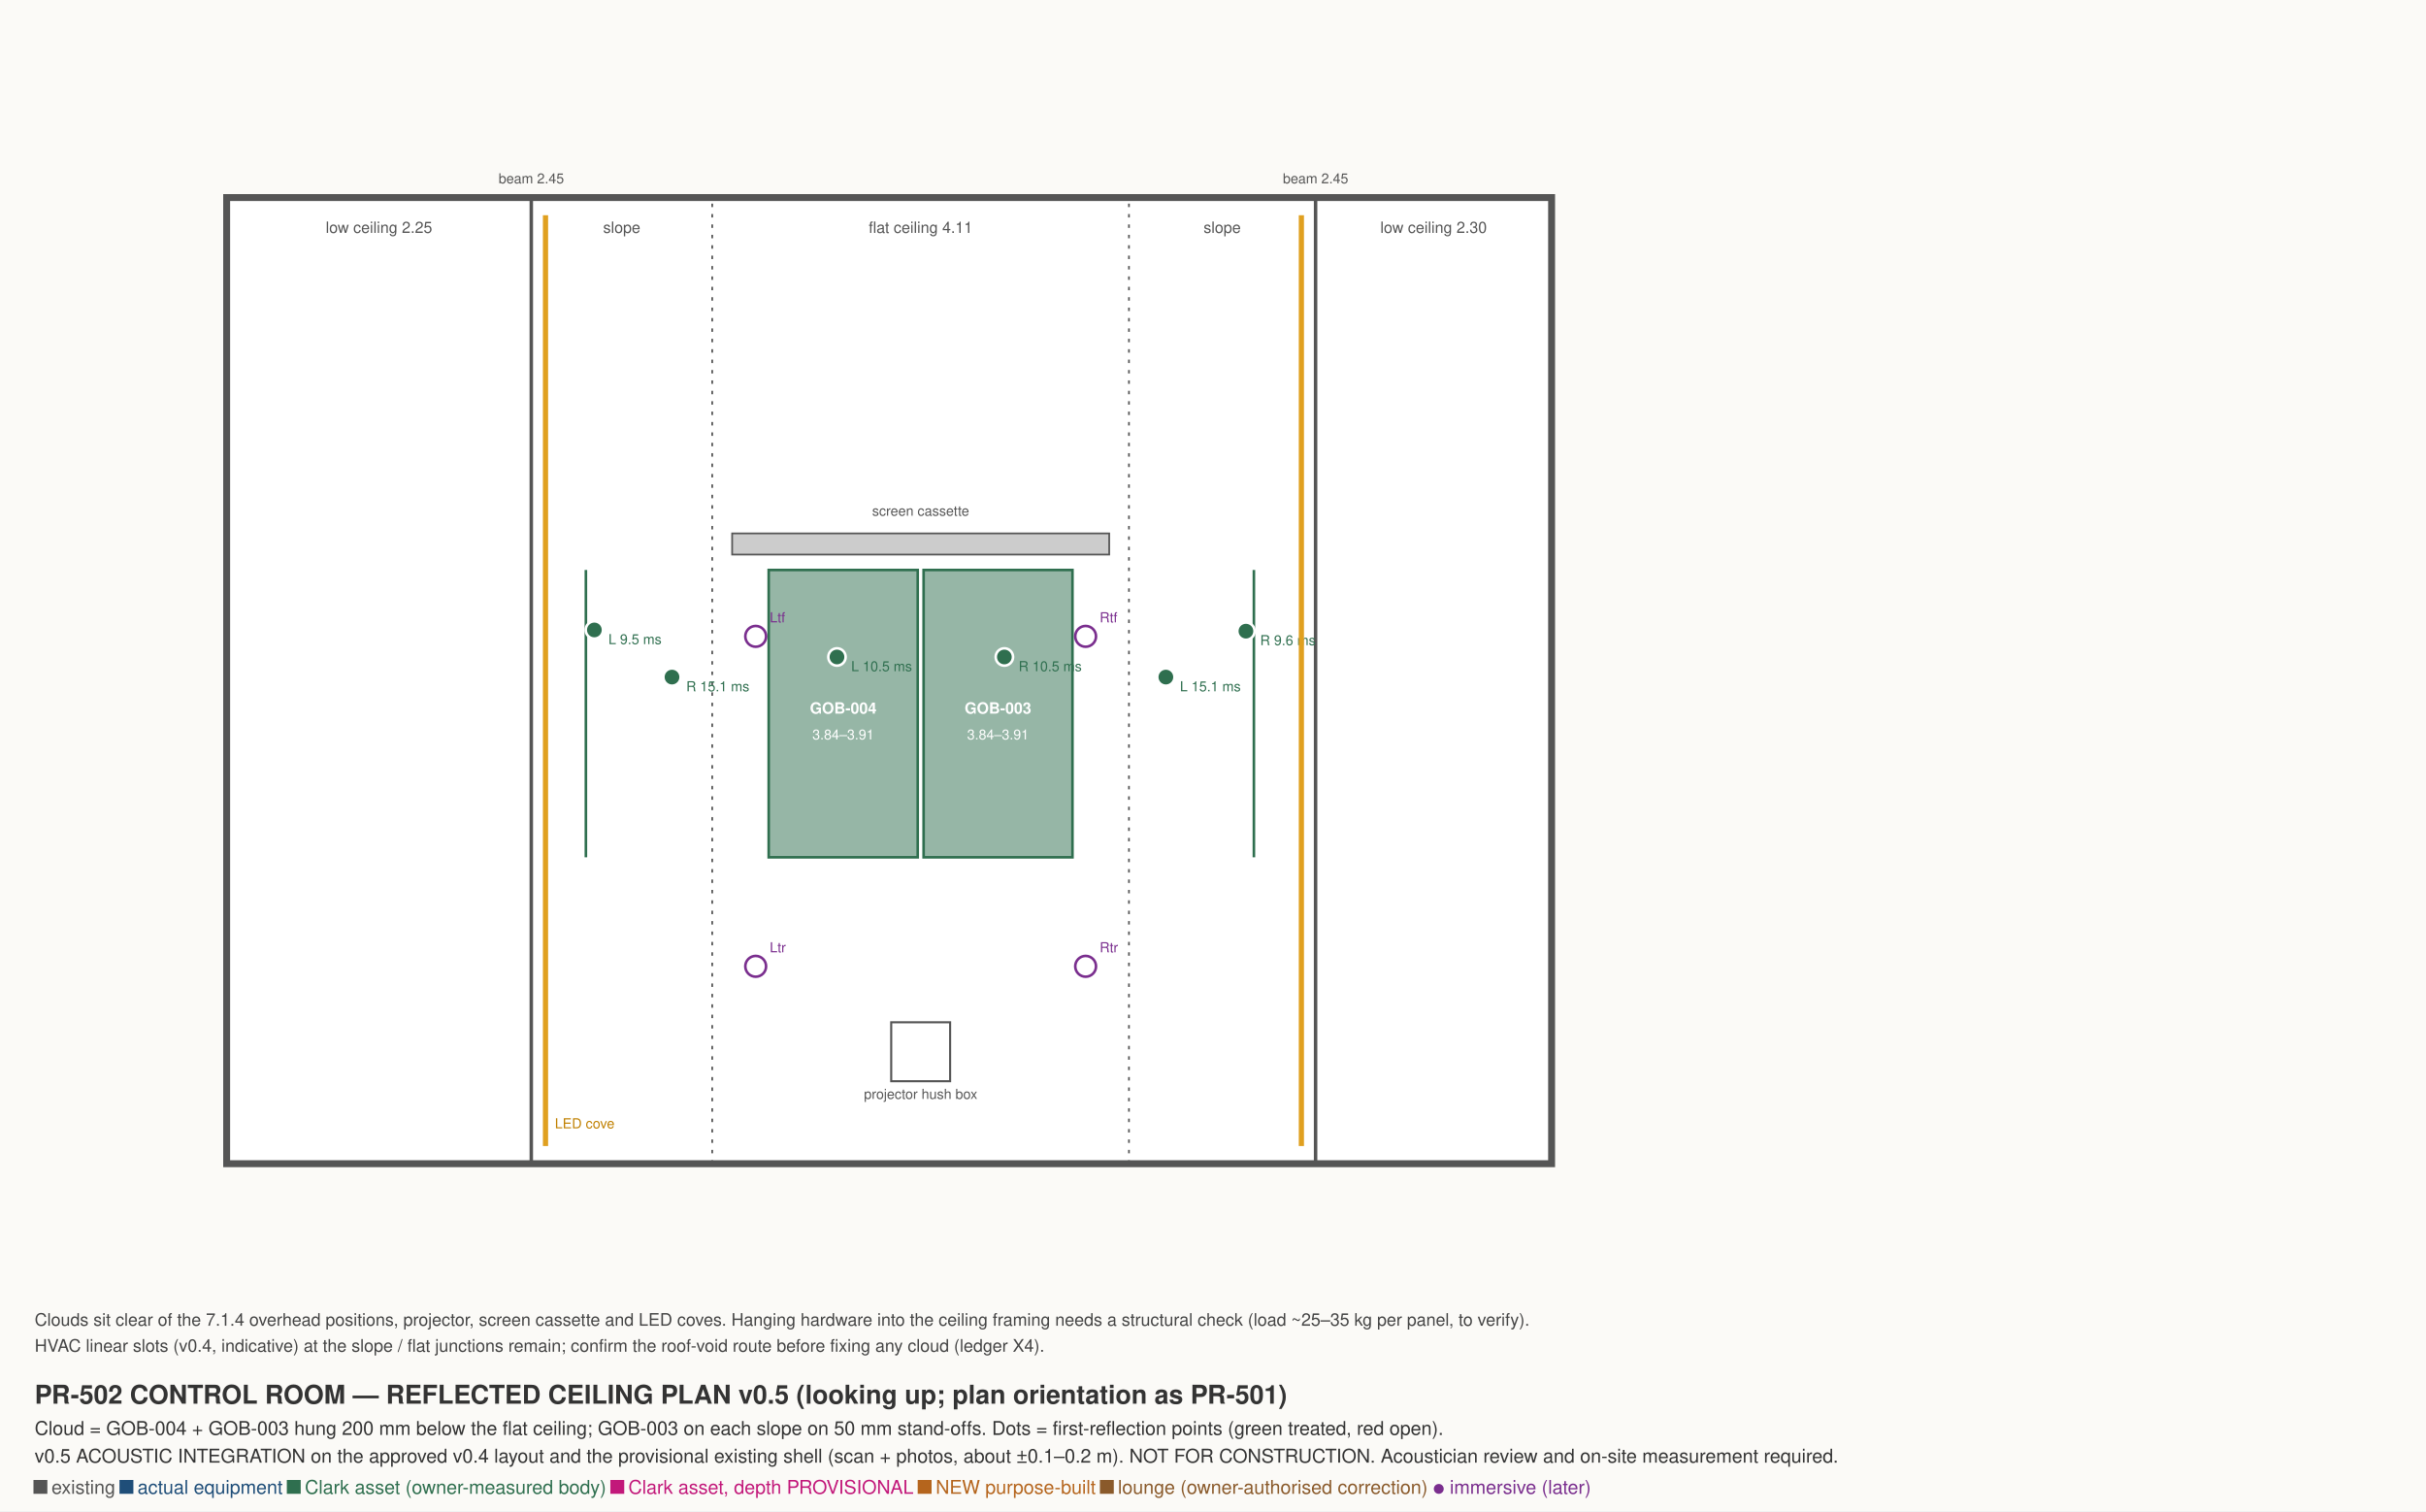
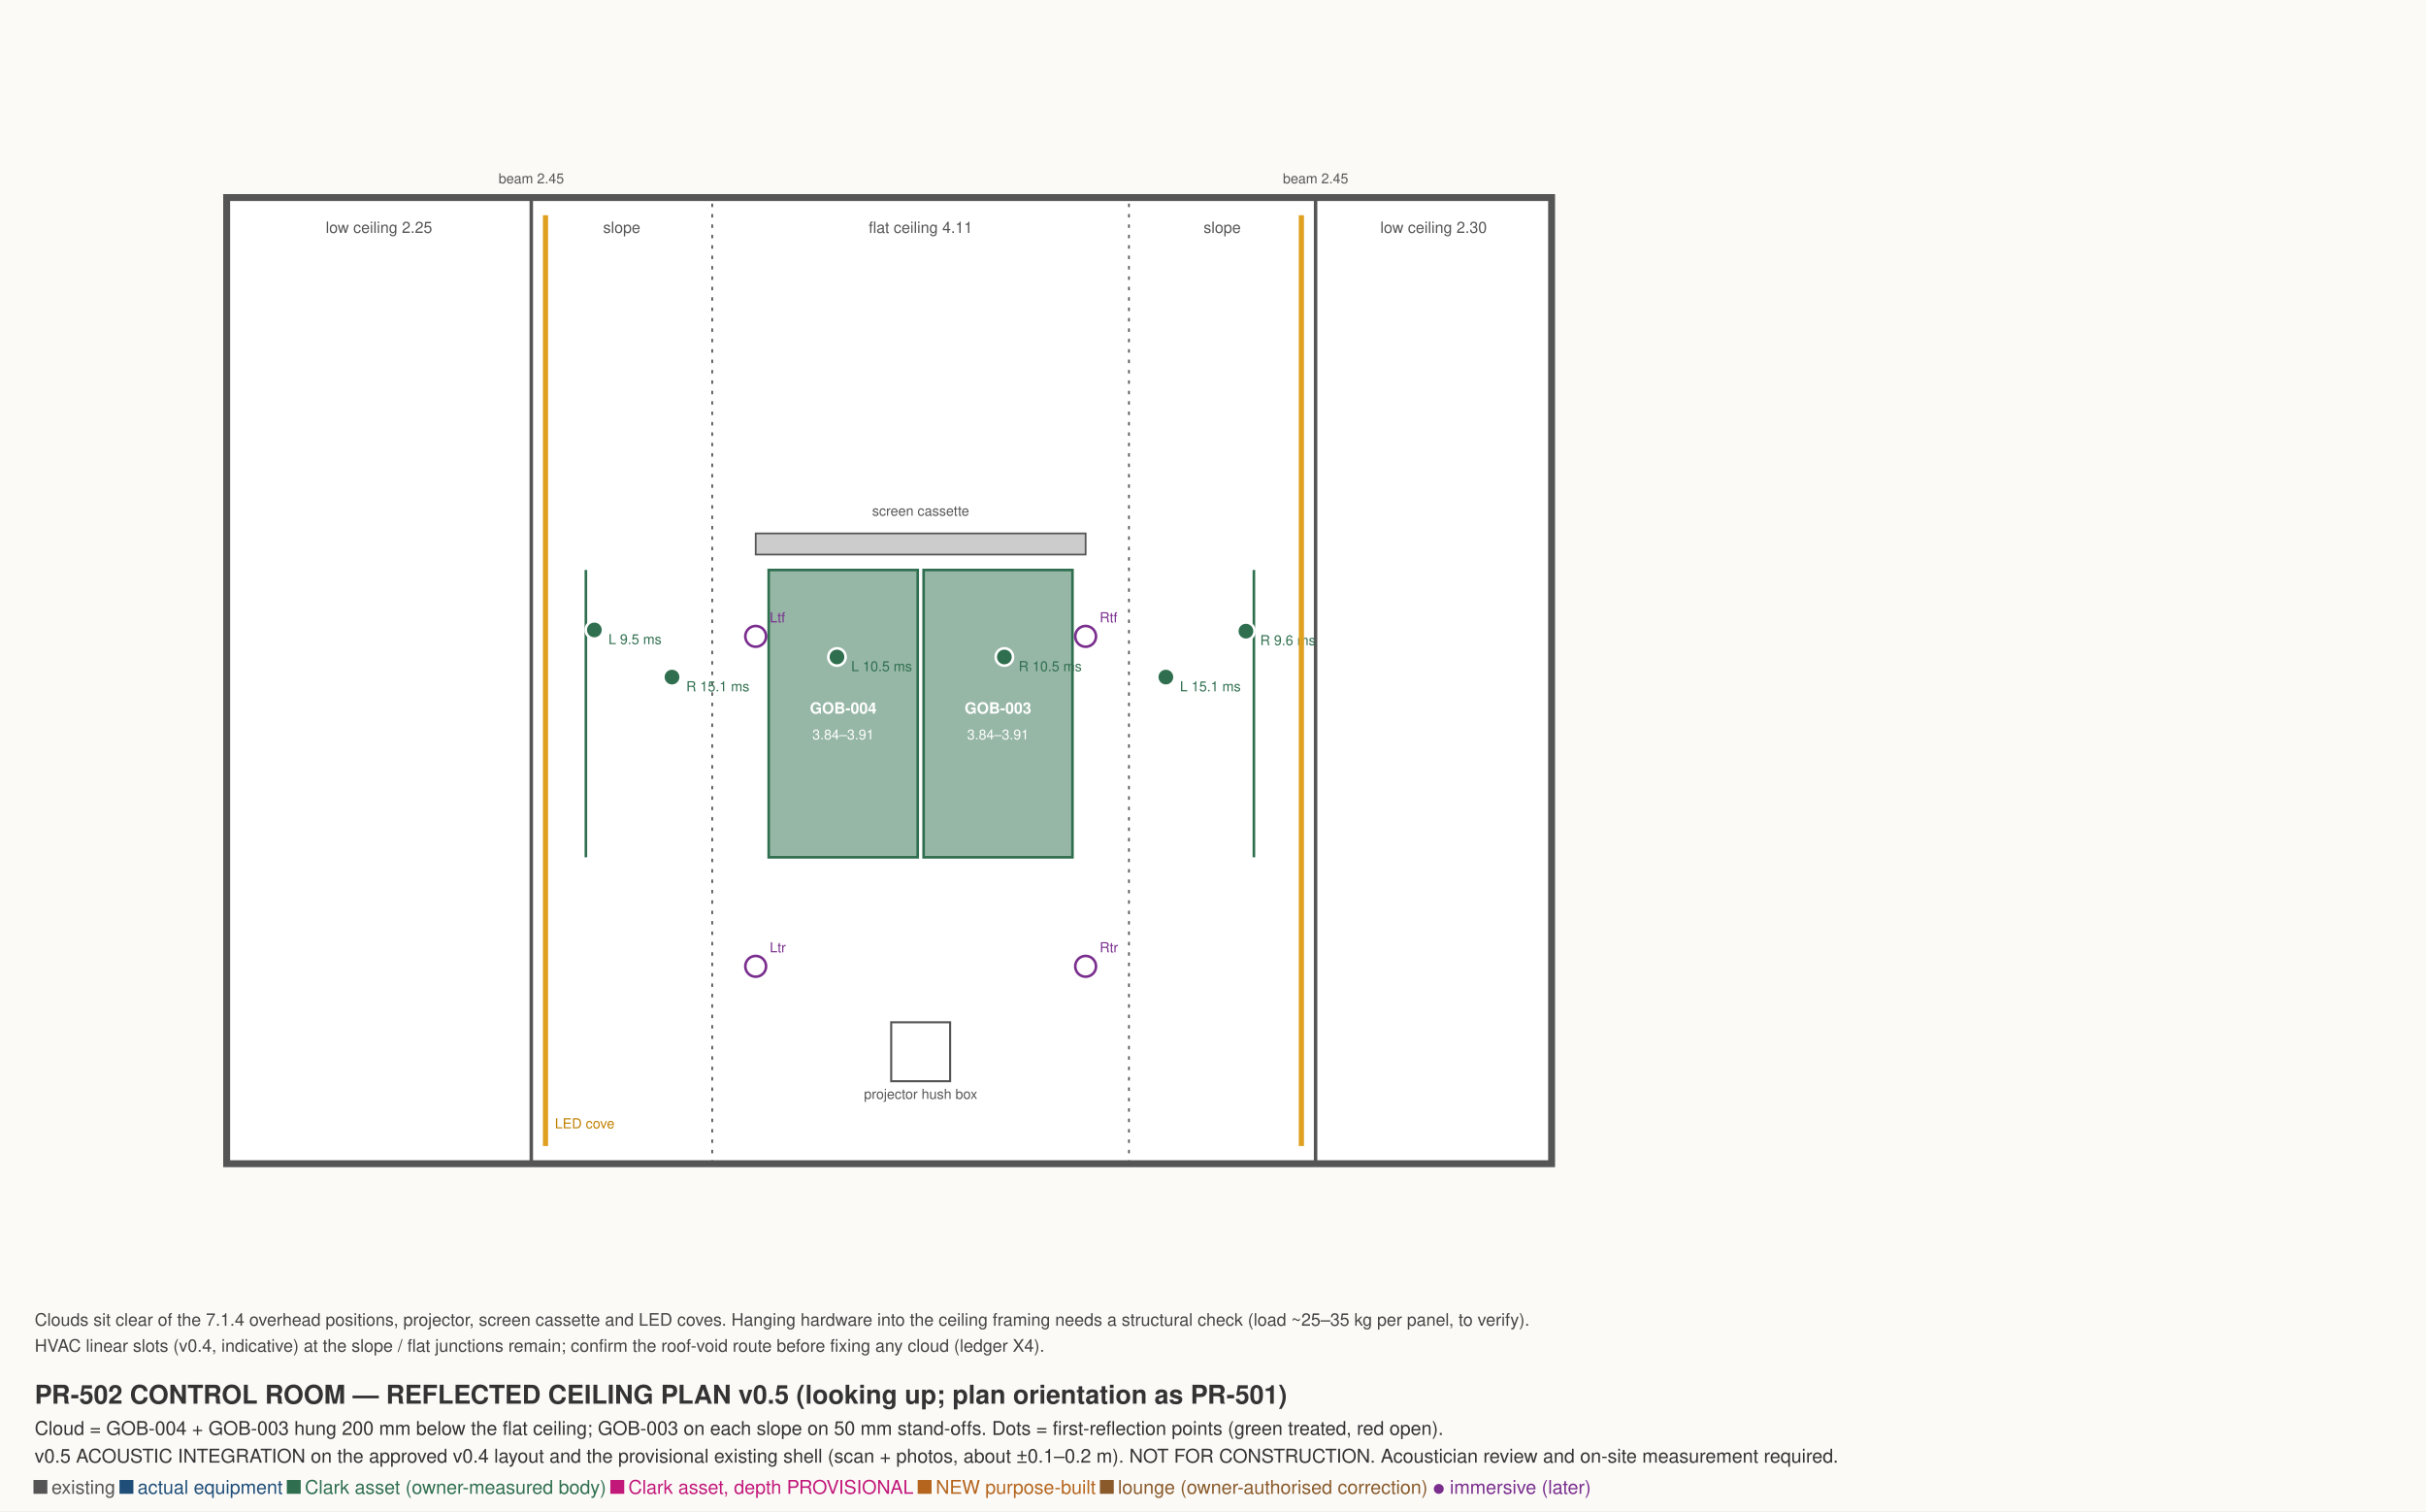
<svg xmlns="http://www.w3.org/2000/svg" width="1400" height="872" viewBox="0 0 1400 872" font-family="Helvetica,Arial,sans-serif">
  <rect width="1400" height="872" fill="#fbfaf7" />
  <polygon points="130.8,671.5 895.4,671.5 895.4,114.0 130.8,114.0" fill="#fff" fill-opacity="1" stroke="#555" stroke-width="4" />
  <line x1="306.6" y1="671.5" x2="306.6" y2="114.0" stroke="#555" stroke-width="2" stroke-opacity="1" />
  <text x="306.6" y="105.8" font-size="8" text-anchor="middle" fill="#555" font-weight="normal">beam 2.45</text>
  <line x1="759.2" y1="671.5" x2="759.2" y2="114.0" stroke="#555" stroke-width="2" stroke-opacity="1" />
  <text x="759.2" y="105.8" font-size="8" text-anchor="middle" fill="#555" font-weight="normal">beam 2.45</text>
  <line x1="411.0" y1="671.5" x2="411.0" y2="114.0" stroke="#555" stroke-width="1" stroke-opacity="1" stroke-dasharray="2 4" />
  <line x1="651.5" y1="671.5" x2="651.5" y2="114.0" stroke="#555" stroke-width="1" stroke-opacity="1" stroke-dasharray="2 4" />
  <text x="218.7" y="134.4" font-size="9" text-anchor="middle" fill="#555" font-weight="normal">low ceiling 2.25</text>
  <text x="827.3" y="134.4" font-size="9" text-anchor="middle" fill="#555" font-weight="normal">low ceiling 2.30</text>
  <text x="358.8" y="134.4" font-size="9" text-anchor="middle" fill="#555" font-weight="normal">slope</text>
  <text x="705.3" y="134.4" font-size="9" text-anchor="middle" fill="#555" font-weight="normal">slope</text>
  <text x="531.3" y="134.4" font-size="9" text-anchor="middle" fill="#555" font-weight="normal">flat ceiling 4.11</text>
  <polygon points="443.6,494.7 529.6,494.7 529.6,328.9 443.6,328.9" fill="#2f6f4f" fill-opacity="0.5" stroke="#2f6f4f" stroke-width="1.5" />
  <text x="486.6" y="411.8" font-size="9" text-anchor="middle" fill="#fff" font-weight="bold">GOB-004</text>
  <text x="486.6" y="426.7" font-size="8" text-anchor="middle" fill="#fff" font-weight="normal">3.84–3.91</text>
  <polygon points="533.0,494.7 618.9,494.7 618.9,328.9 533.0,328.9" fill="#2f6f4f" fill-opacity="0.5" stroke="#2f6f4f" stroke-width="1.5" />
  <text x="575.9" y="411.8" font-size="9" text-anchor="middle" fill="#fff" font-weight="bold">GOB-003</text>
  <text x="575.9" y="426.7" font-size="8" text-anchor="middle" fill="#fff" font-weight="normal">3.84–3.91</text>
  <polygon points="338.1,494.7 338.1,328.9" fill="#2f6f4f" fill-opacity="0.5" stroke="#2f6f4f" stroke-width="1.5" />
  <text x="365.4" y="411.8" font-size="9" text-anchor="middle" fill="#fff" font-weight="bold">GOB-003</text>
  <text x="365.4" y="426.7" font-size="8" text-anchor="middle" fill="#fff" font-weight="normal">2.81–3.79</text>
  <polygon points="723.6,494.7 723.6,328.9" fill="#2f6f4f" fill-opacity="0.5" stroke="#2f6f4f" stroke-width="1.5" />
  <text x="695.9" y="411.8" font-size="9" text-anchor="middle" fill="#fff" font-weight="bold">GOB-003</text>
  <text x="695.9" y="426.7" font-size="8" text-anchor="middle" fill="#fff" font-weight="normal">2.85–3.82</text>
  <circle cx="343.0" cy="363.5" r="5" fill="#2f6f4f" stroke="#fff" stroke-width="1.5" />
  <text x="351.1" y="371.7" font-size="8" text-anchor="start" fill="#2f6f4f" font-weight="normal">L 9.5 ms</text>
  <circle cx="719.0" cy="364.2" r="5" fill="#2f6f4f" stroke="#fff" stroke-width="1.5" />
  <text x="727.2" y="372.3" font-size="8" text-anchor="start" fill="#2f6f4f" font-weight="normal">R 9.6 ms</text>
  <circle cx="483.0" cy="379.1" r="5" fill="#2f6f4f" stroke="#fff" stroke-width="1.5" />
  <text x="491.2" y="387.3" font-size="8" text-anchor="start" fill="#2f6f4f" font-weight="normal">L 10.5 ms</text>
  <circle cx="579.6" cy="379.1" r="5" fill="#2f6f4f" stroke="#fff" stroke-width="1.5" />
  <text x="587.8" y="387.3" font-size="8" text-anchor="start" fill="#2f6f4f" font-weight="normal">R 10.5 ms</text>
  <circle cx="387.8" cy="390.7" r="5" fill="#2f6f4f" stroke="#fff" stroke-width="1.5" />
  <text x="396.0" y="398.9" font-size="8" text-anchor="start" fill="#2f6f4f" font-weight="normal">R 15.1 ms</text>
  <circle cx="672.8" cy="390.7" r="5" fill="#2f6f4f" stroke="#fff" stroke-width="1.5" />
  <text x="680.9" y="398.9" font-size="8" text-anchor="start" fill="#2f6f4f" font-weight="normal">L 15.1 ms</text>
  <polygon points="514.3,623.9 548.3,623.9 548.3,589.9 514.3,589.9" fill="none" fill-opacity="0" stroke="#555" stroke-width="1.2" />
  <text x="531.3" y="634.1" font-size="8" text-anchor="middle" fill="#555" font-weight="normal">projector hush box</text>
-   <polygon points="422.5,320.0 640.1,320.0 640.1,307.8 422.5,307.8" fill="#555" fill-opacity="0.3" stroke="#555" stroke-width="1" />
+   <polygon points="436.1,320.0 626.5,320.0 626.5,307.8 436.1,307.8" fill="#555" fill-opacity="0.3" stroke="#555" stroke-width="1" />
  <text x="531.3" y="297.6" font-size="8" text-anchor="middle" fill="#555" font-weight="normal">screen cassette</text>
  <circle cx="436.1" cy="367.2" r="6" fill="#fff" stroke="#7a2e8e" stroke-width="1.5" />
  <text x="444.2" y="359.1" font-size="8" text-anchor="start" fill="#7a2e8e" font-weight="normal">Ltf</text>
  <circle cx="626.5" cy="367.2" r="6" fill="#fff" stroke="#7a2e8e" stroke-width="1.5" />
  <text x="634.6" y="359.1" font-size="8" text-anchor="start" fill="#7a2e8e" font-weight="normal">Rtf</text>
  <circle cx="436.1" cy="557.6" r="6" fill="#fff" stroke="#7a2e8e" stroke-width="1.5" />
  <text x="444.2" y="549.5" font-size="8" text-anchor="start" fill="#7a2e8e" font-weight="normal">Ltr</text>
  <circle cx="626.5" cy="557.6" r="6" fill="#fff" stroke="#7a2e8e" stroke-width="1.5" />
  <text x="634.6" y="549.5" font-size="8" text-anchor="start" fill="#7a2e8e" font-weight="normal">Rtr</text>
  <line x1="314.8" y1="661.3" x2="314.8" y2="124.2" stroke="#e0a020" stroke-width="3" stroke-opacity="1" />
  <line x1="751.0" y1="661.3" x2="751.0" y2="124.2" stroke="#e0a020" stroke-width="3" stroke-opacity="1" />
  <text x="320.2" y="651.1" font-size="8" text-anchor="start" fill="#c08000" font-weight="normal">LED cove</text>
  <text x="20" y="780" font-size="10" fill="#444">HVAC linear slots (v0.4, indicative) at the slope / flat junctions remain; confirm the roof-void route before fixing any cloud (ledger X4).</text>
  <text x="20" y="765" font-size="10" fill="#444">Clouds sit clear of the 7.1.4 overhead positions, projector, screen cassette and LED coves. Hanging hardware into the ceiling framing needs a structural check (load ~25–35 kg per panel, to verify).</text>
  <g font-size="11" fill="#333">
    <text x="20" y="810" font-size="15" font-weight="bold">PR-502  CONTROL ROOM — REFLECTED CEILING PLAN v0.5 (looking up; plan orientation as PR-501)</text>
    <text x="20" y="828">Cloud = GOB-004 + GOB-003 hung 200 mm below the flat ceiling; GOB-003 on each slope on 50 mm stand-offs. Dots = first-reflection points (green treated, red open).</text>
    <text x="20" y="844">v0.5 ACOUSTIC INTEGRATION on the approved v0.4 layout and the provisional existing shell (scan + photos, about ±0.1–0.2 m). NOT FOR CONSTRUCTION. Acoustician review and on-site measurement required.</text>
    <text x="20" y="862">
      <tspan fill="#555">■ existing</tspan>
      <tspan fill="#1f4e79">■ actual equipment</tspan>
      <tspan fill="#2f6f4f">■ Clark asset (owner-measured body)</tspan>
      <tspan fill="#c2187a">■ Clark asset, depth PROVISIONAL</tspan>
      <tspan fill="#b5651d">■ NEW purpose-built</tspan>
      <tspan fill="#8a5a2b">■ lounge (owner-authorised correction)</tspan>
      <tspan fill="#7a2e8e">● immersive (later)</tspan>
    </text>
  </g>
</svg>
